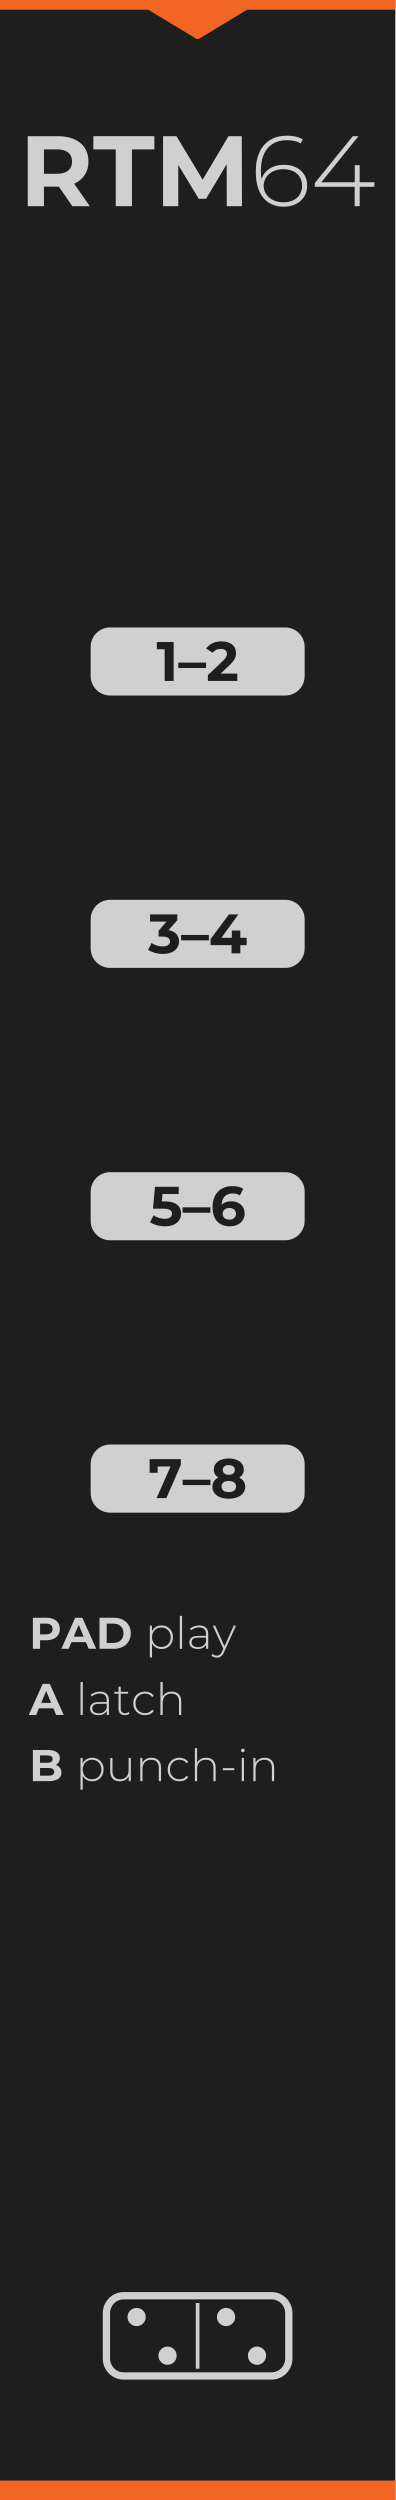
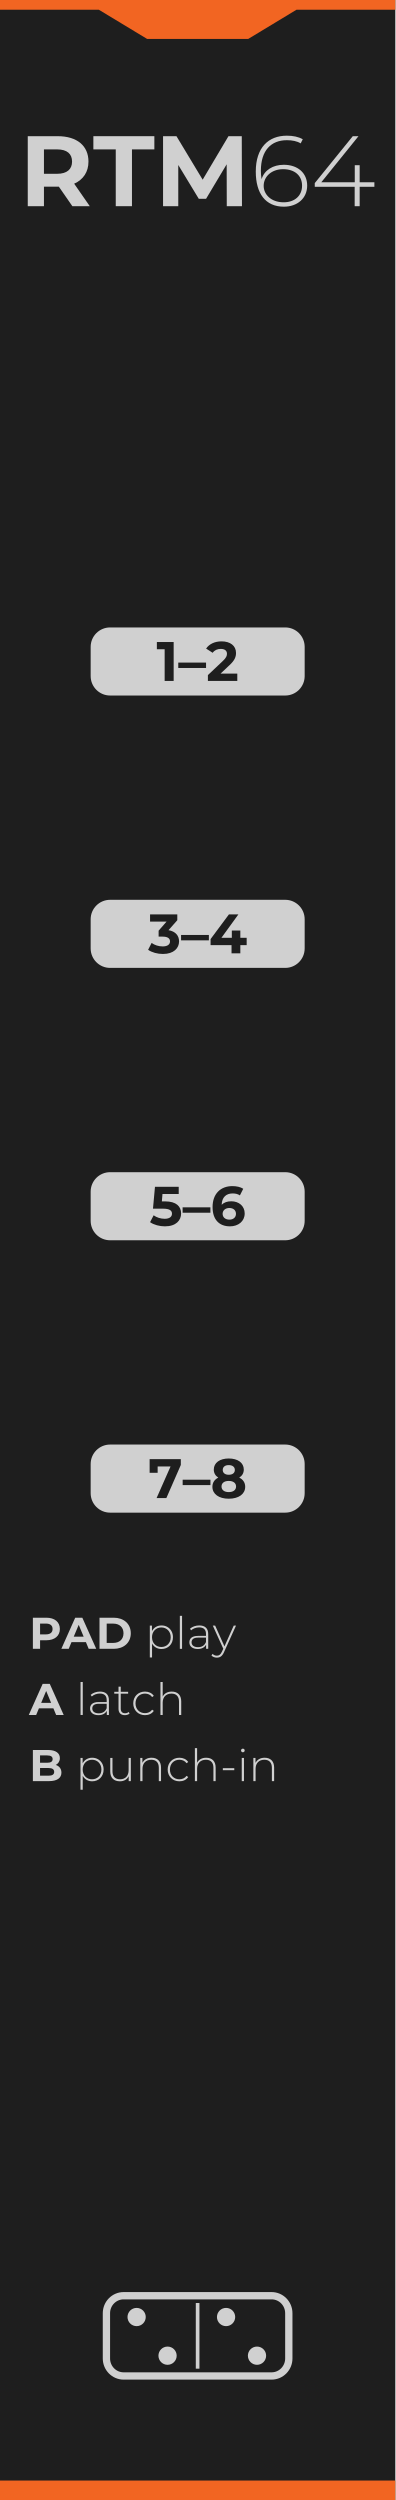
<svg xmlns="http://www.w3.org/2000/svg" width="20.32mm" height="128.5mm" viewBox="0 0 20.32 128.5">
  <rect width="20.32" height="128.5" fill="#1e1e1e" />
-   <polygon points="0,0 20.32,0 20.32,0.5 12.70,0.5 10.22,2.0 10.10,2.0 7.62,0.5 0,0.5" fill="#f26522" />
+   <polygon points="0,0 20.32,0 20.32,0.5 15.24,0.5 12.76,2.0 7.56,2.0 5.08,0.5 0,0.5" fill="#f26522" />
  <rect x="0" y="127.5" width="20.32" height="1.0" fill="#f26522" />
  <g id="title">
    <path fill="#d0d0d0" fill-rule="evenodd" d="M1.427 10.598H2.259V9.596H3.025L3.719 10.598H4.614L3.812 9.442C4.278 9.236 4.547 8.84 4.547 8.306C4.547 7.497 3.964 7.0 2.964 7.0H1.427ZM2.259 8.933V7.679H2.938C3.445 7.679 3.704 7.908 3.704 8.306C3.704 8.696 3.445 8.933 2.938 8.933Z" />
    <path fill="#d0d0d0" fill-rule="evenodd" d="M5.95 10.598H6.783V7.679H7.934V7.0H4.799V7.679H5.95Z" />
    <path fill="#d0d0d0" fill-rule="evenodd" d="M8.381 10.598H9.163V8.48L10.217 10.218H10.592L11.651 8.444L11.656 10.598H12.437L12.427 7.0H11.743L10.417 9.236L9.07 7.0H8.381Z" />
    <path fill="#d0d0d0" fill-rule="evenodd" d="M14.591 10.624C15.28 10.624 15.789 10.197 15.789 9.539C15.789 8.892 15.305 8.47 14.586 8.47C14.037 8.47 13.589 8.737 13.445 9.21C13.417 9.046 13.409 8.888 13.409 8.779C13.409 7.73 13.936 7.206 14.745 7.206C15.019 7.206 15.269 7.254 15.455 7.37L15.562 7.159C15.343 7.029 15.054 6.974 14.745 6.974C13.789 6.974 13.147 7.596 13.147 8.82C13.147 9.944 13.645 10.624 14.591 10.624ZM14.581 10.398C13.912 10.398 13.553 9.976 13.553 9.555C13.553 9.072 13.964 8.696 14.55 8.696C15.153 8.696 15.526 9.03 15.526 9.544C15.526 10.065 15.143 10.398 14.581 10.398Z" />
    <path fill="#d0d0d0" fill-rule="evenodd" d="M16.179 9.601H18.23V10.598H18.487V9.601H19.243V9.37H18.487V8.491H18.235V9.37H16.513L18.426 7.0H18.133L16.179 9.411Z" />
  </g>
  <rect x="4.66" y="32.25" width="11" height="3.5" rx="1" fill="#d0d0d0" />
  <path fill="#1e1e1e" fill-rule="evenodd" d="M8.463 35.0H8.926V33.0H8.063V33.371H8.463Z" />
  <path fill="#1e1e1e" fill-rule="evenodd" d="M9.163 34.334H10.591V34.057H9.163Z" />
  <path fill="#1e1e1e" fill-rule="evenodd" d="M10.686 35.0H12.197V34.623H11.337L11.797 34.189C12.077 33.931 12.131 33.751 12.131 33.557C12.131 33.191 11.834 32.966 11.389 32.966C11.027 32.966 10.75 33.109 10.594 33.337L10.931 33.554C11.027 33.417 11.174 33.354 11.346 33.354C11.555 33.354 11.666 33.447 11.666 33.603C11.666 33.698 11.636 33.804 11.457 33.971L10.686 34.7Z" />
  <rect x="4.66" y="46.25" width="11" height="3.5" rx="1" fill="#d0d0d0" />
  <path fill="#1e1e1e" fill-rule="evenodd" d="M8.376 49.034C8.941 49.034 9.204 48.726 9.204 48.389C9.204 48.091 9.02 47.872 8.661 47.811L9.113 47.3V47.0H7.713V47.371H8.561L8.153 47.837V48.143H8.364C8.627 48.143 8.739 48.24 8.739 48.389C8.739 48.552 8.597 48.646 8.364 48.646C8.155 48.646 7.945 48.58 7.793 48.466L7.613 48.82C7.807 48.957 8.094 49.034 8.376 49.034Z" />
  <path fill="#1e1e1e" fill-rule="evenodd" d="M9.307 48.334H10.736V48.057H9.307Z" />
  <path fill="#1e1e1e" fill-rule="evenodd" d="M10.824 48.58H11.901V49.0H12.353V48.58H12.679V48.203H12.353V47.829H11.916V48.203H11.381L12.253 47.0H11.767L10.824 48.269Z" />
  <rect x="4.66" y="60.25" width="11" height="3.5" rx="1" fill="#d0d0d0" />
  <path fill="#1e1e1e" fill-rule="evenodd" d="M8.477 63.034C9.049 63.034 9.309 62.726 9.309 62.371C9.309 62.017 9.071 61.751 8.483 61.751H8.32L8.351 61.371H9.186V61.0H7.966L7.863 62.126H8.374C8.734 62.126 8.84 62.231 8.84 62.386C8.84 62.55 8.698 62.646 8.466 62.646C8.26 62.646 8.05 62.58 7.897 62.466L7.714 62.82C7.909 62.957 8.199 63.034 8.477 63.034Z" />
  <path fill="#1e1e1e" fill-rule="evenodd" d="M9.386 62.334H10.814V62.057H9.386Z" />
  <path fill="#1e1e1e" fill-rule="evenodd" d="M11.82 63.034C12.243 63.034 12.577 62.78 12.577 62.369C12.577 61.991 12.277 61.746 11.889 61.746C11.677 61.746 11.512 61.806 11.394 61.926C11.406 61.541 11.622 61.343 11.957 61.343C12.09 61.343 12.221 61.367 12.331 61.443L12.503 61.103C12.362 61.011 12.159 60.966 11.946 60.966C11.346 60.966 10.926 61.351 10.926 62.043C10.926 62.69 11.268 63.034 11.82 63.034ZM11.794 62.689C11.573 62.689 11.443 62.563 11.443 62.391C11.443 62.216 11.583 62.091 11.789 62.091C11.994 62.091 12.129 62.209 12.129 62.391C12.129 62.574 11.989 62.689 11.794 62.689Z" />
  <rect x="4.66" y="74.25" width="11" height="3.5" rx="1" fill="#d0d0d0" />
  <path fill="#1e1e1e" fill-rule="evenodd" d="M8.049 77.0H8.551L9.294 75.3V75.0H7.691V75.703H8.103V75.377H8.766Z" />
  <path fill="#1e1e1e" fill-rule="evenodd" d="M9.389 76.334H10.817V76.057H9.389Z" />
  <path fill="#1e1e1e" fill-rule="evenodd" d="M11.757 77.034C12.266 77.034 12.603 76.797 12.603 76.42C12.603 76.207 12.491 76.044 12.297 75.949C12.446 75.857 12.531 75.716 12.531 75.537C12.531 75.183 12.22 74.966 11.757 74.966C11.3 74.966 10.989 75.183 10.989 75.537C10.989 75.716 11.071 75.853 11.22 75.949C11.03 76.044 10.917 76.207 10.917 76.42C10.917 76.797 11.254 77.034 11.757 77.034ZM11.757 75.803C11.57 75.803 11.449 75.71 11.449 75.557C11.449 75.397 11.57 75.306 11.757 75.306C11.944 75.306 12.071 75.397 12.071 75.557C12.071 75.71 11.951 75.803 11.757 75.803ZM11.757 76.694C11.529 76.694 11.386 76.585 11.386 76.406C11.386 76.227 11.529 76.12 11.757 76.12C11.99 76.12 12.134 76.227 12.134 76.406C12.134 76.585 11.99 76.694 11.757 76.694Z" />
  <path fill="#d0d0d0" fill-rule="evenodd" d="M1.69 84.75H2.06V84.309H2.382C2.807 84.309 3.077 84.087 3.077 83.731C3.077 83.369 2.807 83.15 2.382 83.15H1.69ZM2.06 84.007V83.452H2.362C2.587 83.452 2.702 83.554 2.702 83.731C2.702 83.904 2.587 84.007 2.362 84.007Z" />
  <path fill="#d0d0d0" fill-rule="evenodd" d="M3.153 84.75H3.532L3.674 84.407H4.417L4.558 84.75H4.947L4.231 83.15H3.866ZM3.79 84.126 4.046 83.516 4.3 84.126Z" />
  <path fill="#d0d0d0" fill-rule="evenodd" d="M5.114 84.75H5.841C6.362 84.75 6.723 84.435 6.723 83.95C6.723 83.465 6.362 83.15 5.841 83.15H5.114ZM5.484 84.446V83.454H5.822C6.142 83.454 6.348 83.644 6.348 83.95C6.348 84.256 6.142 84.446 5.822 84.446Z" />
  <path fill="#d0d0d0" fill-rule="evenodd" d="M8.3 84.759C8.638 84.759 8.89 84.515 8.89 84.153C8.89 84.035 8.864 83.929 8.812 83.838C8.708 83.655 8.526 83.548 8.3 83.548C8.084 83.548 7.905 83.655 7.811 83.838V83.557H7.701V85.193H7.815V84.476C7.91 84.656 8.09 84.759 8.3 84.759ZM8.293 84.656C8.019 84.656 7.813 84.455 7.813 84.153C7.813 83.856 8.019 83.651 8.293 83.651C8.567 83.651 8.775 83.856 8.775 84.153C8.775 84.455 8.567 84.656 8.293 84.656Z" />
  <path fill="#d0d0d0" fill-rule="evenodd" d="M9.244 84.75H9.358V83.054H9.244Z" />
  <path fill="#d0d0d0" fill-rule="evenodd" d="M10.593 84.75H10.702V83.993C10.702 83.698 10.538 83.548 10.243 83.548C10.057 83.548 9.884 83.61 9.765 83.717L9.822 83.799C9.92 83.711 10.069 83.648 10.234 83.648C10.47 83.648 10.588 83.762 10.588 83.989V84.085H10.179C9.845 84.085 9.733 84.236 9.733 84.419C9.733 84.62 9.895 84.759 10.163 84.759C10.373 84.759 10.519 84.675 10.593 84.537ZM10.588 84.398C10.521 84.572 10.38 84.665 10.179 84.665C9.969 84.665 9.847 84.569 9.847 84.414C9.847 84.277 9.934 84.174 10.181 84.174H10.588Z" />
  <path fill="#d0d0d0" fill-rule="evenodd" d="M11.146 85.203C11.304 85.203 11.424 85.132 11.518 84.912L12.131 83.557H12.014L11.537 84.624L11.059 83.557H10.938L11.477 84.745L11.411 84.889C11.338 85.051 11.258 85.102 11.148 85.102C11.061 85.102 10.987 85.071 10.926 85.008L10.869 85.095C10.936 85.165 11.039 85.203 11.146 85.203Z" />
  <path fill="#d0d0d0" fill-rule="evenodd" d="M1.479 88.15H1.859L2.001 87.807H2.743L2.885 88.15H3.274L2.558 86.55H2.193ZM2.117 87.526 2.373 86.916 2.627 87.526Z" />
  <path fill="#d0d0d0" fill-rule="evenodd" d="M4.14 88.15H4.254V86.454H4.14Z" />
  <path fill="#d0d0d0" fill-rule="evenodd" d="M5.489 88.15H5.598V87.393C5.598 87.098 5.434 86.948 5.139 86.948C4.953 86.948 4.78 87.01 4.661 87.117L4.718 87.199C4.816 87.111 4.965 87.048 5.13 87.048C5.366 87.048 5.484 87.162 5.484 87.389V87.485H5.075C4.741 87.485 4.629 87.636 4.629 87.819C4.629 88.02 4.791 88.159 5.059 88.159C5.269 88.159 5.415 88.075 5.489 87.937ZM5.484 87.798C5.417 87.972 5.276 88.065 5.075 88.065C4.865 88.065 4.743 87.969 4.743 87.814C4.743 87.677 4.83 87.574 5.077 87.574H5.484Z" />
  <path fill="#d0d0d0" fill-rule="evenodd" d="M6.417 88.159C6.508 88.159 6.6 88.132 6.661 88.075L6.613 87.995C6.564 88.039 6.503 88.061 6.428 88.061C6.282 88.061 6.206 87.976 6.206 87.823V87.055H6.586V86.957H6.206V86.696H6.092V86.957H5.873V87.055H6.092V87.835C6.092 88.036 6.206 88.159 6.417 88.159Z" />
  <path fill="#d0d0d0" fill-rule="evenodd" d="M7.452 88.159C7.641 88.159 7.807 88.086 7.905 87.94L7.82 87.878C7.735 88 7.598 88.056 7.452 88.056C7.173 88.056 6.965 87.855 6.965 87.553C6.965 87.252 7.173 87.051 7.452 87.051C7.598 87.051 7.735 87.107 7.82 87.229L7.905 87.167C7.807 87.021 7.641 86.948 7.452 86.948C7.105 86.948 6.849 87.197 6.849 87.553C6.849 87.905 7.105 88.159 7.452 88.159Z" />
  <path fill="#d0d0d0" fill-rule="evenodd" d="M8.247 88.15H8.362V87.515C8.362 87.231 8.534 87.051 8.814 87.051C9.058 87.051 9.201 87.194 9.201 87.462V88.15H9.315V87.453C9.315 87.118 9.12 86.948 8.83 86.948C8.608 86.948 8.444 87.044 8.362 87.206V86.454H8.247Z" />
  <path fill="#d0d0d0" fill-rule="evenodd" d="M1.69 91.55H2.517C2.938 91.55 3.157 91.388 3.157 91.113C3.157 90.912 3.044 90.776 2.867 90.718C2.998 90.648 3.077 90.528 3.077 90.366C3.077 90.116 2.874 89.95 2.471 89.95H1.69ZM2.058 90.606V90.229H2.426C2.612 90.229 2.705 90.291 2.705 90.416C2.705 90.543 2.612 90.606 2.426 90.606ZM2.058 91.271V90.876H2.49C2.686 90.876 2.785 90.942 2.785 91.075C2.785 91.212 2.682 91.271 2.49 91.271Z" />
  <path fill="#d0d0d0" fill-rule="evenodd" d="M4.737 91.559C5.075 91.559 5.326 91.315 5.326 90.953C5.326 90.835 5.3 90.729 5.249 90.638C5.145 90.455 4.962 90.348 4.737 90.348C4.52 90.348 4.342 90.455 4.247 90.638V90.357H4.138V91.993H4.252V91.276C4.346 91.456 4.526 91.559 4.737 91.559ZM4.73 91.456C4.455 91.456 4.25 91.255 4.25 90.953C4.25 90.656 4.455 90.451 4.73 90.451C5.004 90.451 5.212 90.656 5.212 90.953C5.212 91.255 5.004 91.456 4.73 91.456Z" />
  <path fill="#d0d0d0" fill-rule="evenodd" d="M6.165 91.559C6.375 91.559 6.536 91.461 6.615 91.296V91.55H6.725V90.357H6.611V90.992C6.611 91.276 6.446 91.456 6.174 91.456C5.924 91.456 5.781 91.313 5.781 91.045V90.357H5.667V91.054C5.667 91.389 5.86 91.559 6.165 91.559Z" />
  <path fill="#d0d0d0" fill-rule="evenodd" d="M7.21 91.55H7.324V90.915C7.324 90.631 7.496 90.451 7.777 90.451C8.02 90.451 8.163 90.594 8.163 90.862V91.55H8.277V90.853C8.277 90.518 8.082 90.348 7.793 90.348C7.567 90.348 7.402 90.448 7.319 90.613V90.357H7.21Z" />
  <path fill="#d0d0d0" fill-rule="evenodd" d="M9.221 91.559C9.41 91.559 9.576 91.486 9.674 91.34L9.589 91.278C9.504 91.4 9.367 91.456 9.221 91.456C8.942 91.456 8.734 91.255 8.734 90.953C8.734 90.652 8.942 90.451 9.221 90.451C9.367 90.451 9.504 90.507 9.589 90.629L9.674 90.567C9.576 90.421 9.41 90.348 9.221 90.348C8.874 90.348 8.618 90.597 8.618 90.953C8.618 91.305 8.874 91.559 9.221 91.559Z" />
  <path fill="#d0d0d0" fill-rule="evenodd" d="M10.017 91.55H10.131V90.915C10.131 90.631 10.303 90.451 10.583 90.451C10.827 90.451 10.97 90.594 10.97 90.862V91.55H11.084V90.853C11.084 90.518 10.889 90.348 10.599 90.348C10.377 90.348 10.213 90.444 10.131 90.606V89.854H10.017Z" />
  <path fill="#d0d0d0" fill-rule="evenodd" d="M11.454 90.988H12.042V90.885H11.454Z" />
  <path fill="#d0d0d0" fill-rule="evenodd" d="M12.483 90.067C12.538 90.067 12.577 90.025 12.577 89.973C12.577 89.921 12.535 89.881 12.483 89.881C12.431 89.881 12.389 89.923 12.389 89.975C12.389 90.024 12.431 90.067 12.483 90.067ZM12.426 91.55H12.54V90.357H12.426Z" />
  <path fill="#d0d0d0" fill-rule="evenodd" d="M13.022 91.55H13.137V90.915C13.137 90.631 13.309 90.451 13.589 90.451C13.833 90.451 13.975 90.594 13.975 90.862V91.55H14.09V90.853C14.09 90.518 13.895 90.348 13.605 90.348C13.38 90.348 13.214 90.448 13.132 90.613V90.357H13.022Z" />
  <g transform="translate(5.47,118.0) scale(0.75)">
    <rect x="0" y="0" width="12.5" height="5.5" rx="1.18" ry="1.2" fill="none" stroke="#d0d0d0" stroke-width="0.5" />
    <rect x="6.125" y="0.5" width="0.25" height="4.5" fill="#d0d0d0" />
    <circle cx="2.07" cy="1.46" r="0.625" fill="#d0d0d0" />
    <circle cx="4.19" cy="4.11" r="0.625" fill="#d0d0d0" />
    <circle cx="8.20" cy="1.46" r="0.625" fill="#d0d0d0" />
    <circle cx="10.32" cy="4.11" r="0.625" fill="#d0d0d0" />
  </g>
</svg>
